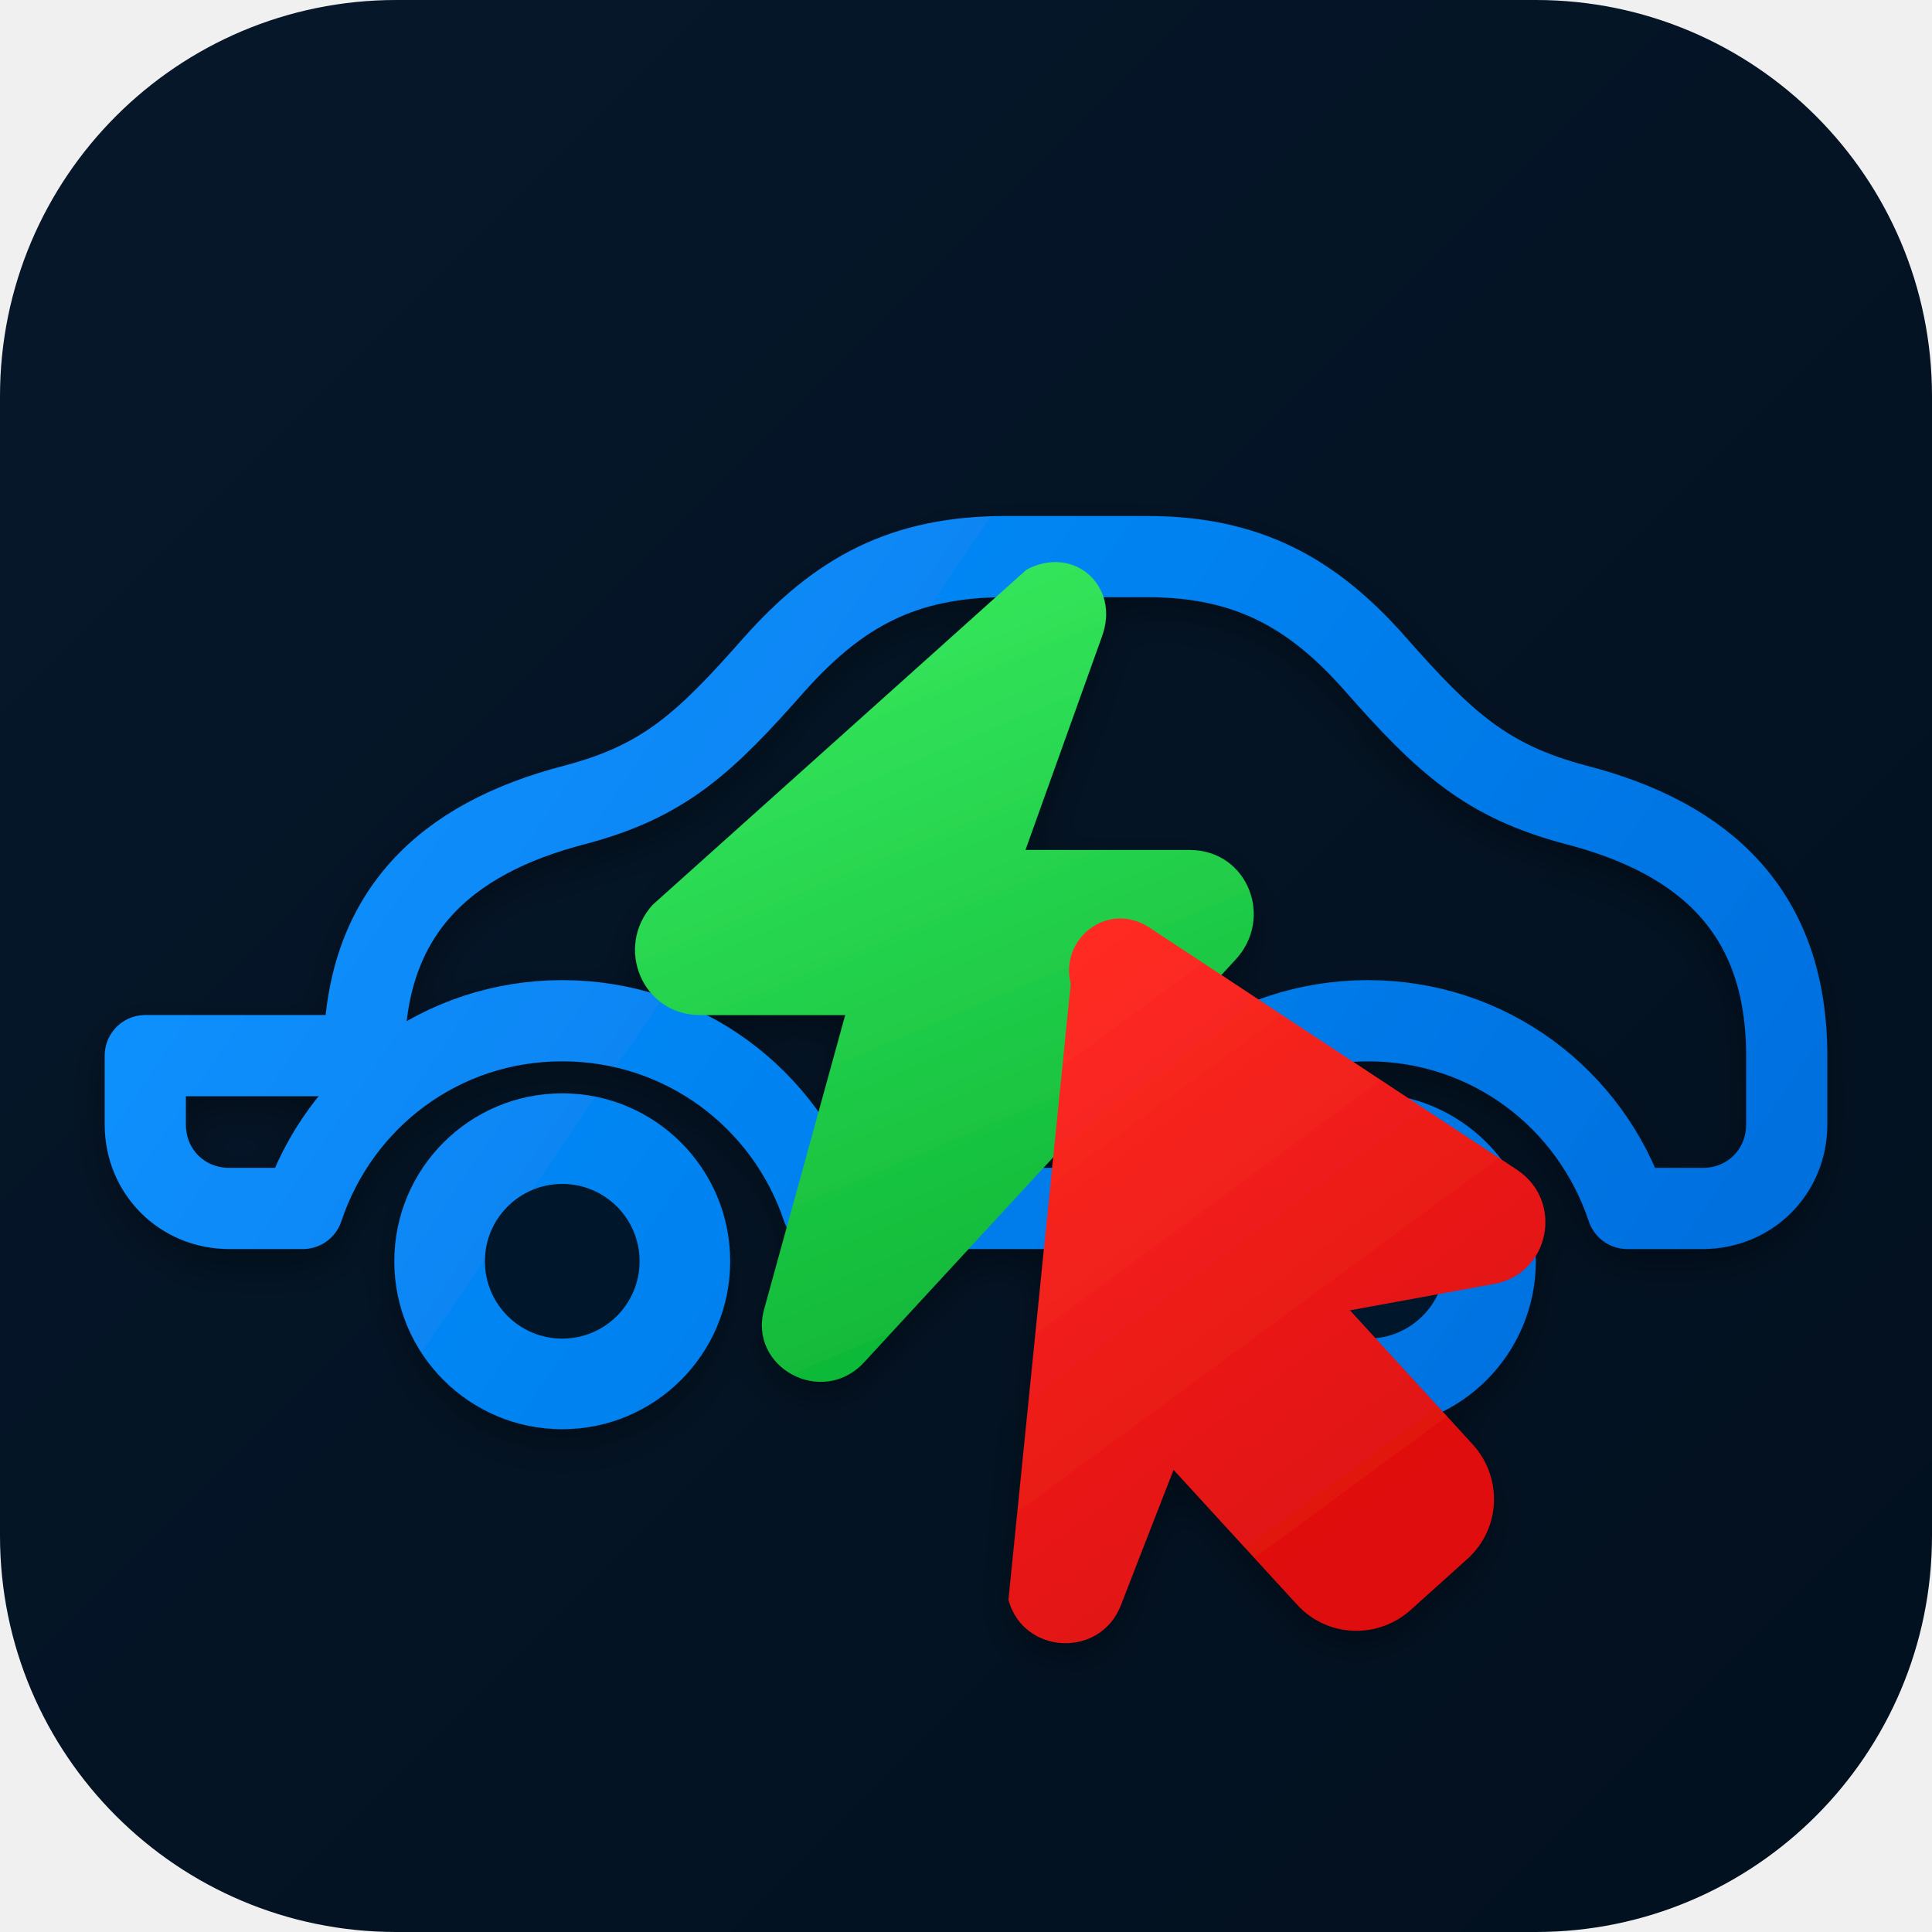
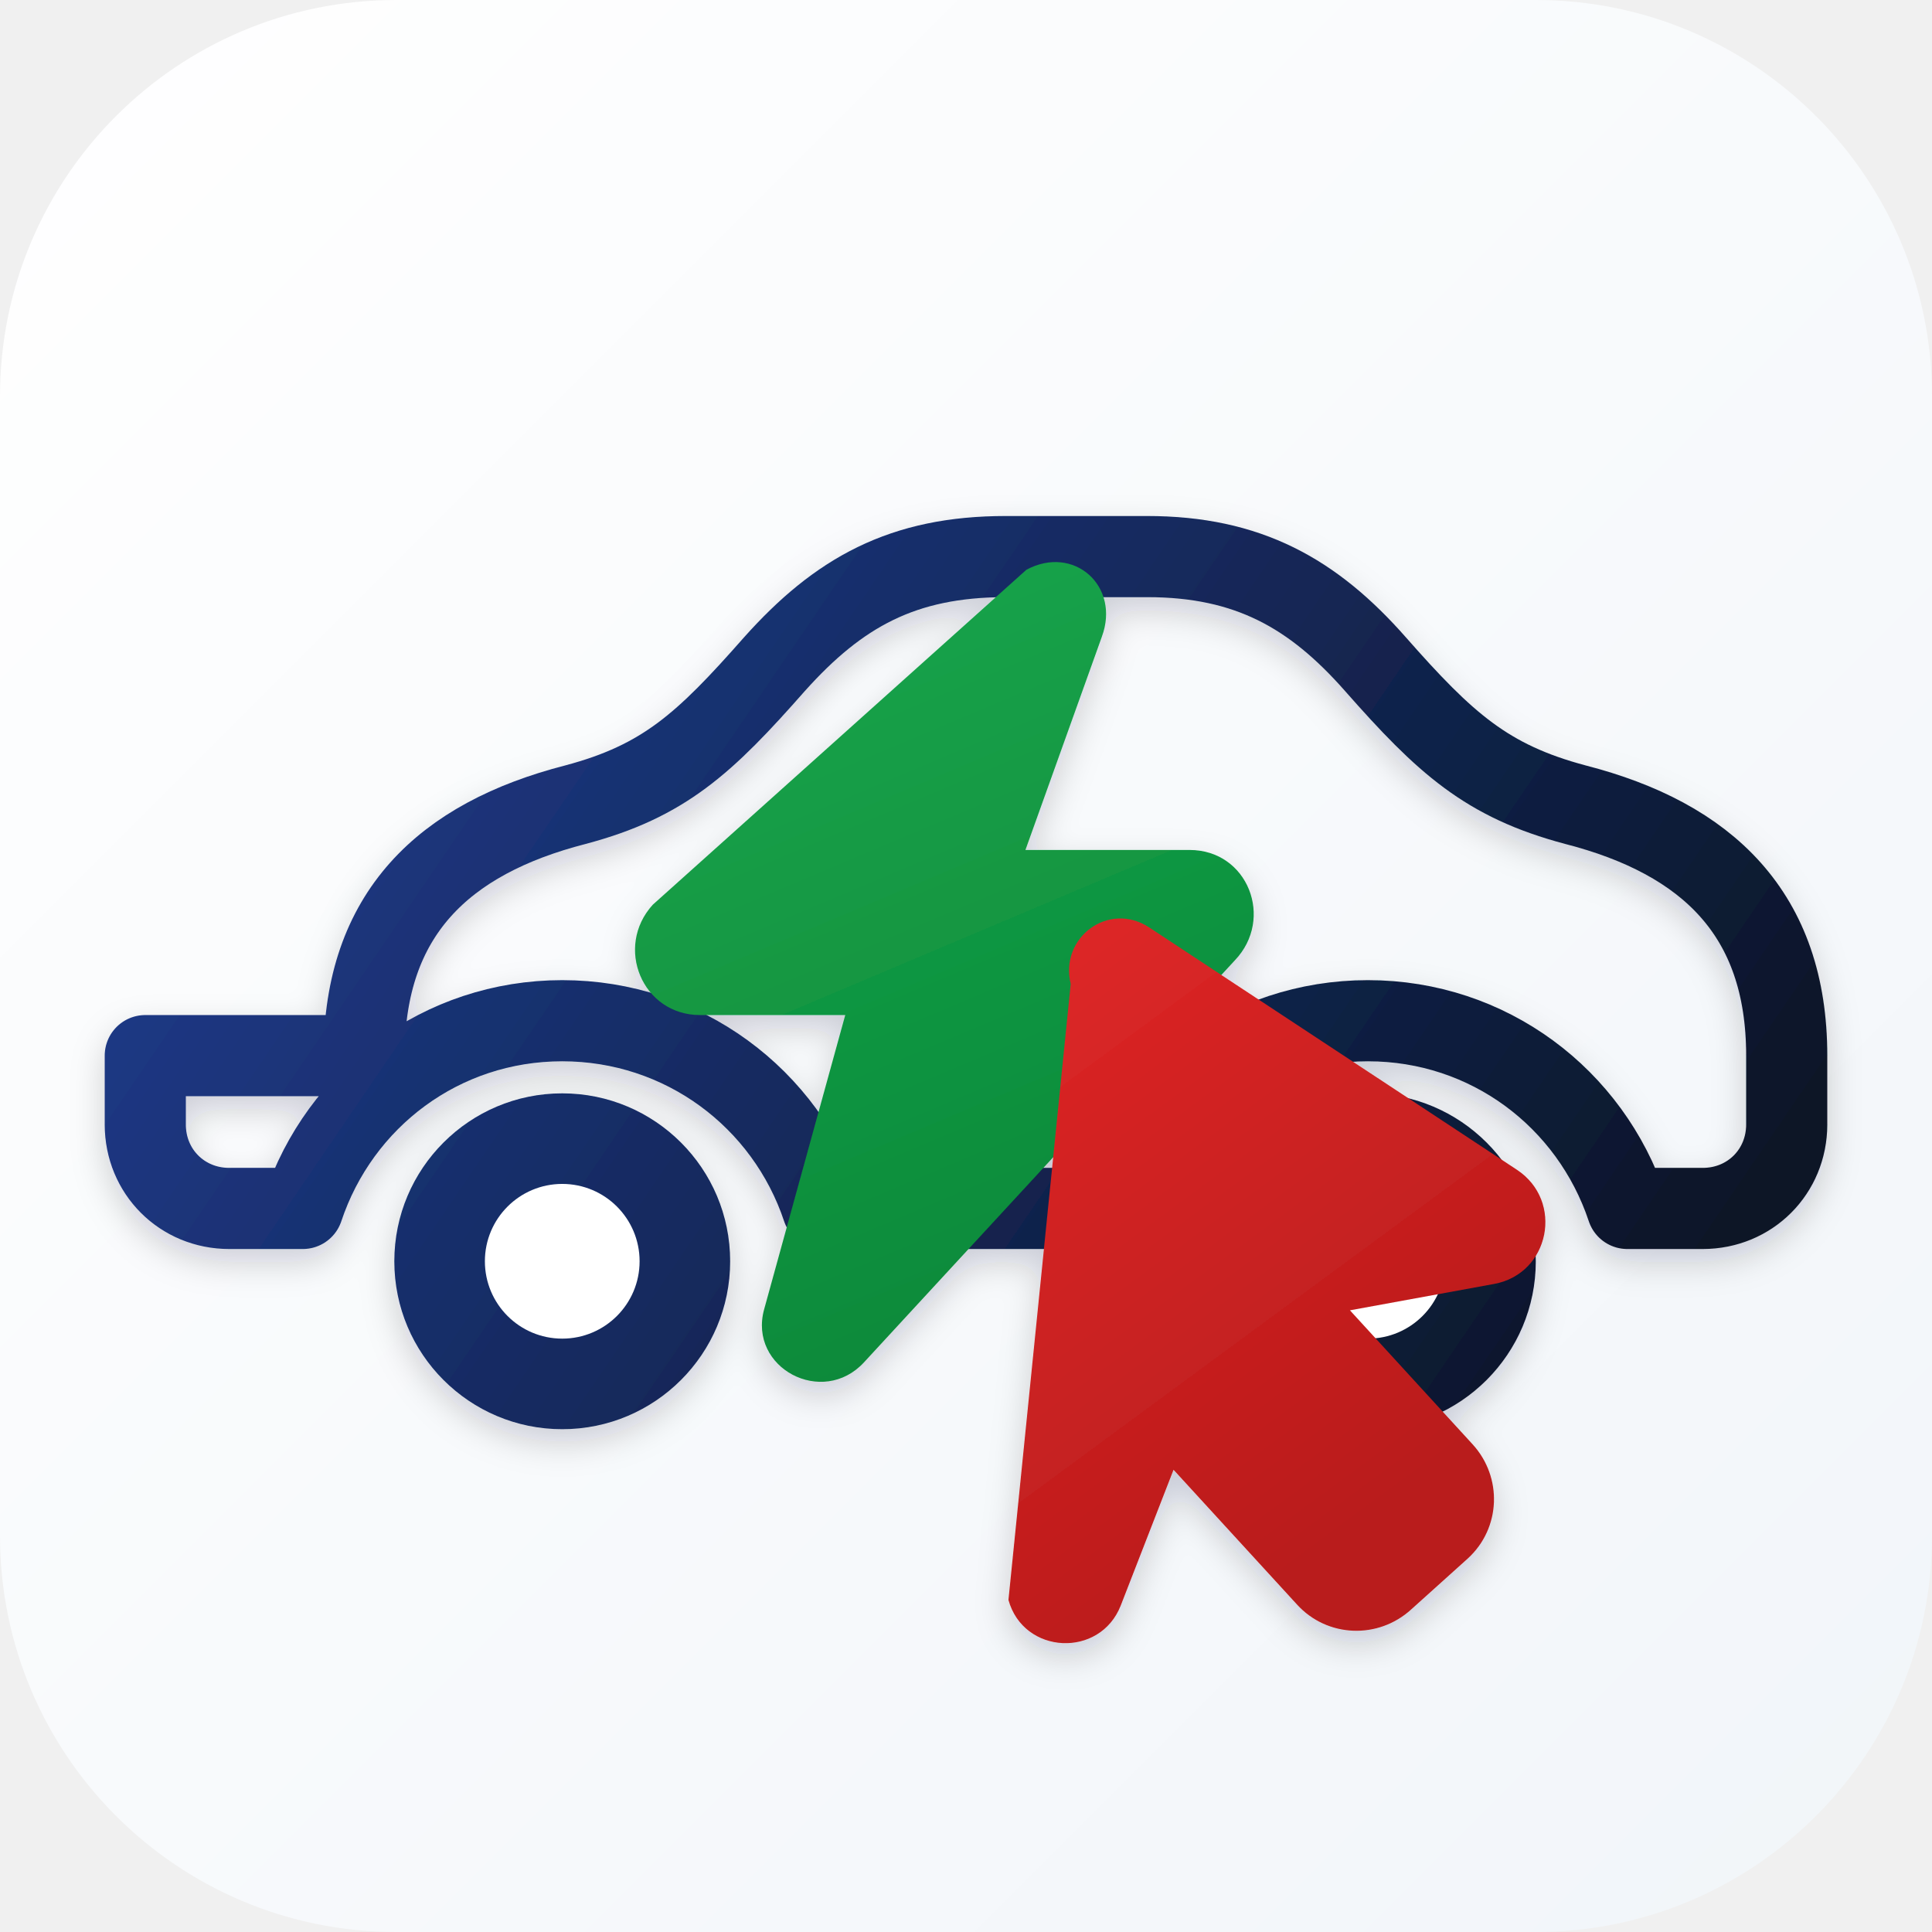
- <svg xmlns="http://www.w3.org/2000/svg" viewBox="0 0 2048 2048" role="img" aria-label="Planet Motors icon">
+ <svg xmlns="http://www.w3.org/2000/svg" viewBox="0 0 2048 2048" role="img" aria-label="Planet Motors icon (dark mode)">
  <defs>
    <linearGradient id="bg" x1="0" y1="0" x2="1" y2="1">
-       <stop offset="0" stop-color="#06182b" />
-       <stop offset="1" stop-color="#02101f" />
+       <stop offset="0" stop-color="#ffffff" />
+       <stop offset="1" stop-color="#f1f5f9" />
    </linearGradient>
-     <linearGradient id="blue" x1="350" y1="560" x2="1700" y2="1480" gradientUnits="userSpaceOnUse">
-       <stop offset="0" stop-color="#0a92ff" />
-       <stop offset="1" stop-color="#0070df" />
+     <linearGradient id="navy" x1="350" y1="560" x2="1700" y2="1480" gradientUnits="userSpaceOnUse">
+       <stop offset="0" stop-color="#1e3a8a" />
+       <stop offset="1" stop-color="#0a1628" />
    </linearGradient>
    <linearGradient id="green" x1="870" y1="640" x2="1170" y2="1350" gradientUnits="userSpaceOnUse">
-       <stop offset="0" stop-color="#36e85d" />
-       <stop offset="1" stop-color="#10b838" />
+       <stop offset="0" stop-color="#16a34a" />
+       <stop offset="1" stop-color="#0d8a3a" />
    </linearGradient>
    <linearGradient id="red" x1="1110" y1="1040" x2="1500" y2="1570" gradientUnits="userSpaceOnUse">
-       <stop offset="0" stop-color="#ff2c24" />
-       <stop offset="1" stop-color="#df1010" />
+       <stop offset="0" stop-color="#dc2626" />
+       <stop offset="1" stop-color="#b91c1c" />
    </linearGradient>
    <filter id="softShadow" x="-20%" y="-20%" width="140%" height="140%">
-       <feDropShadow dx="0" dy="18" stdDeviation="22" flood-color="#000000" flood-opacity="0.35" />
+       <feDropShadow dx="0" dy="14" stdDeviation="18" flood-color="#0a1628" flood-opacity="0.18" />
    </filter>
  </defs>
  <rect width="2048" height="2048" rx="420" fill="url(#bg)" />
  <g filter="url(#softShadow)">
-     <path d="M386 1119              C386 969 470 889 610 853              C704 828 747 788 821 704              C889 628 957 590 1066 590              L1216 590              C1323 590 1392 629 1458 704              C1532 788 1576 828 1670 853              C1810 889 1894 969 1894 1119              L1894 1192              C1894 1242 1855 1281 1805 1281              L1725 1281              C1686 1164 1578 1082 1450 1082              C1322 1082 1213 1164 1174 1281              L872 1281              C833 1164 724 1082 596 1082              C468 1082 360 1164 321 1281              L243 1281              C193 1281 154 1242 154 1192              L154 1119Z" fill="none" stroke="url(#blue)" stroke-width="86" stroke-linecap="round" stroke-linejoin="round" />
-     <circle cx="596" cy="1337" r="178" fill="url(#blue)" />
-     <circle cx="596" cy="1337" r="82" fill="#06182b" />
-     <circle cx="1450" cy="1337" r="178" fill="url(#blue)" />
-     <circle cx="1450" cy="1337" r="82" fill="#06182b" />
+     <path d="M386 1119              C386 969 470 889 610 853              C704 828 747 788 821 704              C889 628 957 590 1066 590              L1216 590              C1323 590 1392 629 1458 704              C1532 788 1576 828 1670 853              C1810 889 1894 969 1894 1119              L1894 1192              C1894 1242 1855 1281 1805 1281              L1725 1281              C1686 1164 1578 1082 1450 1082              C1322 1082 1213 1164 1174 1281              L872 1281              C833 1164 724 1082 596 1082              C468 1082 360 1164 321 1281              L243 1281              C193 1281 154 1242 154 1192              L154 1119Z" fill="none" stroke="url(#navy)" stroke-width="86" stroke-linecap="round" stroke-linejoin="round" />
+     <circle cx="596" cy="1337" r="178" fill="url(#navy)" />
+     <circle cx="596" cy="1337" r="82" fill="#ffffff" />
+     <circle cx="1450" cy="1337" r="178" fill="url(#navy)" />
+     <circle cx="1450" cy="1337" r="82" fill="#ffffff" />
    <path d="M1088 604              C1138 577 1188 621 1168 675              L1087 901              L1261 901              C1323 901 1351 974 1309 1018              L916 1444              C872 1492 793 1450 810 1388              L896 1076              L742 1076              C681 1076 651 1004 692 959Z" fill="url(#green)" />
    <path d="M1135 1043              C1123 994 1175 955 1218 983              L1608 1240              C1658 1273 1643 1350 1584 1361              L1431 1389              L1561 1531              C1593 1566 1591 1620 1556 1652              L1496 1706              C1461 1738 1407 1736 1375 1701              L1244 1558              L1188 1702              C1166 1758 1085 1754 1069 1696Z" fill="url(#red)" />
  </g>
</svg>
